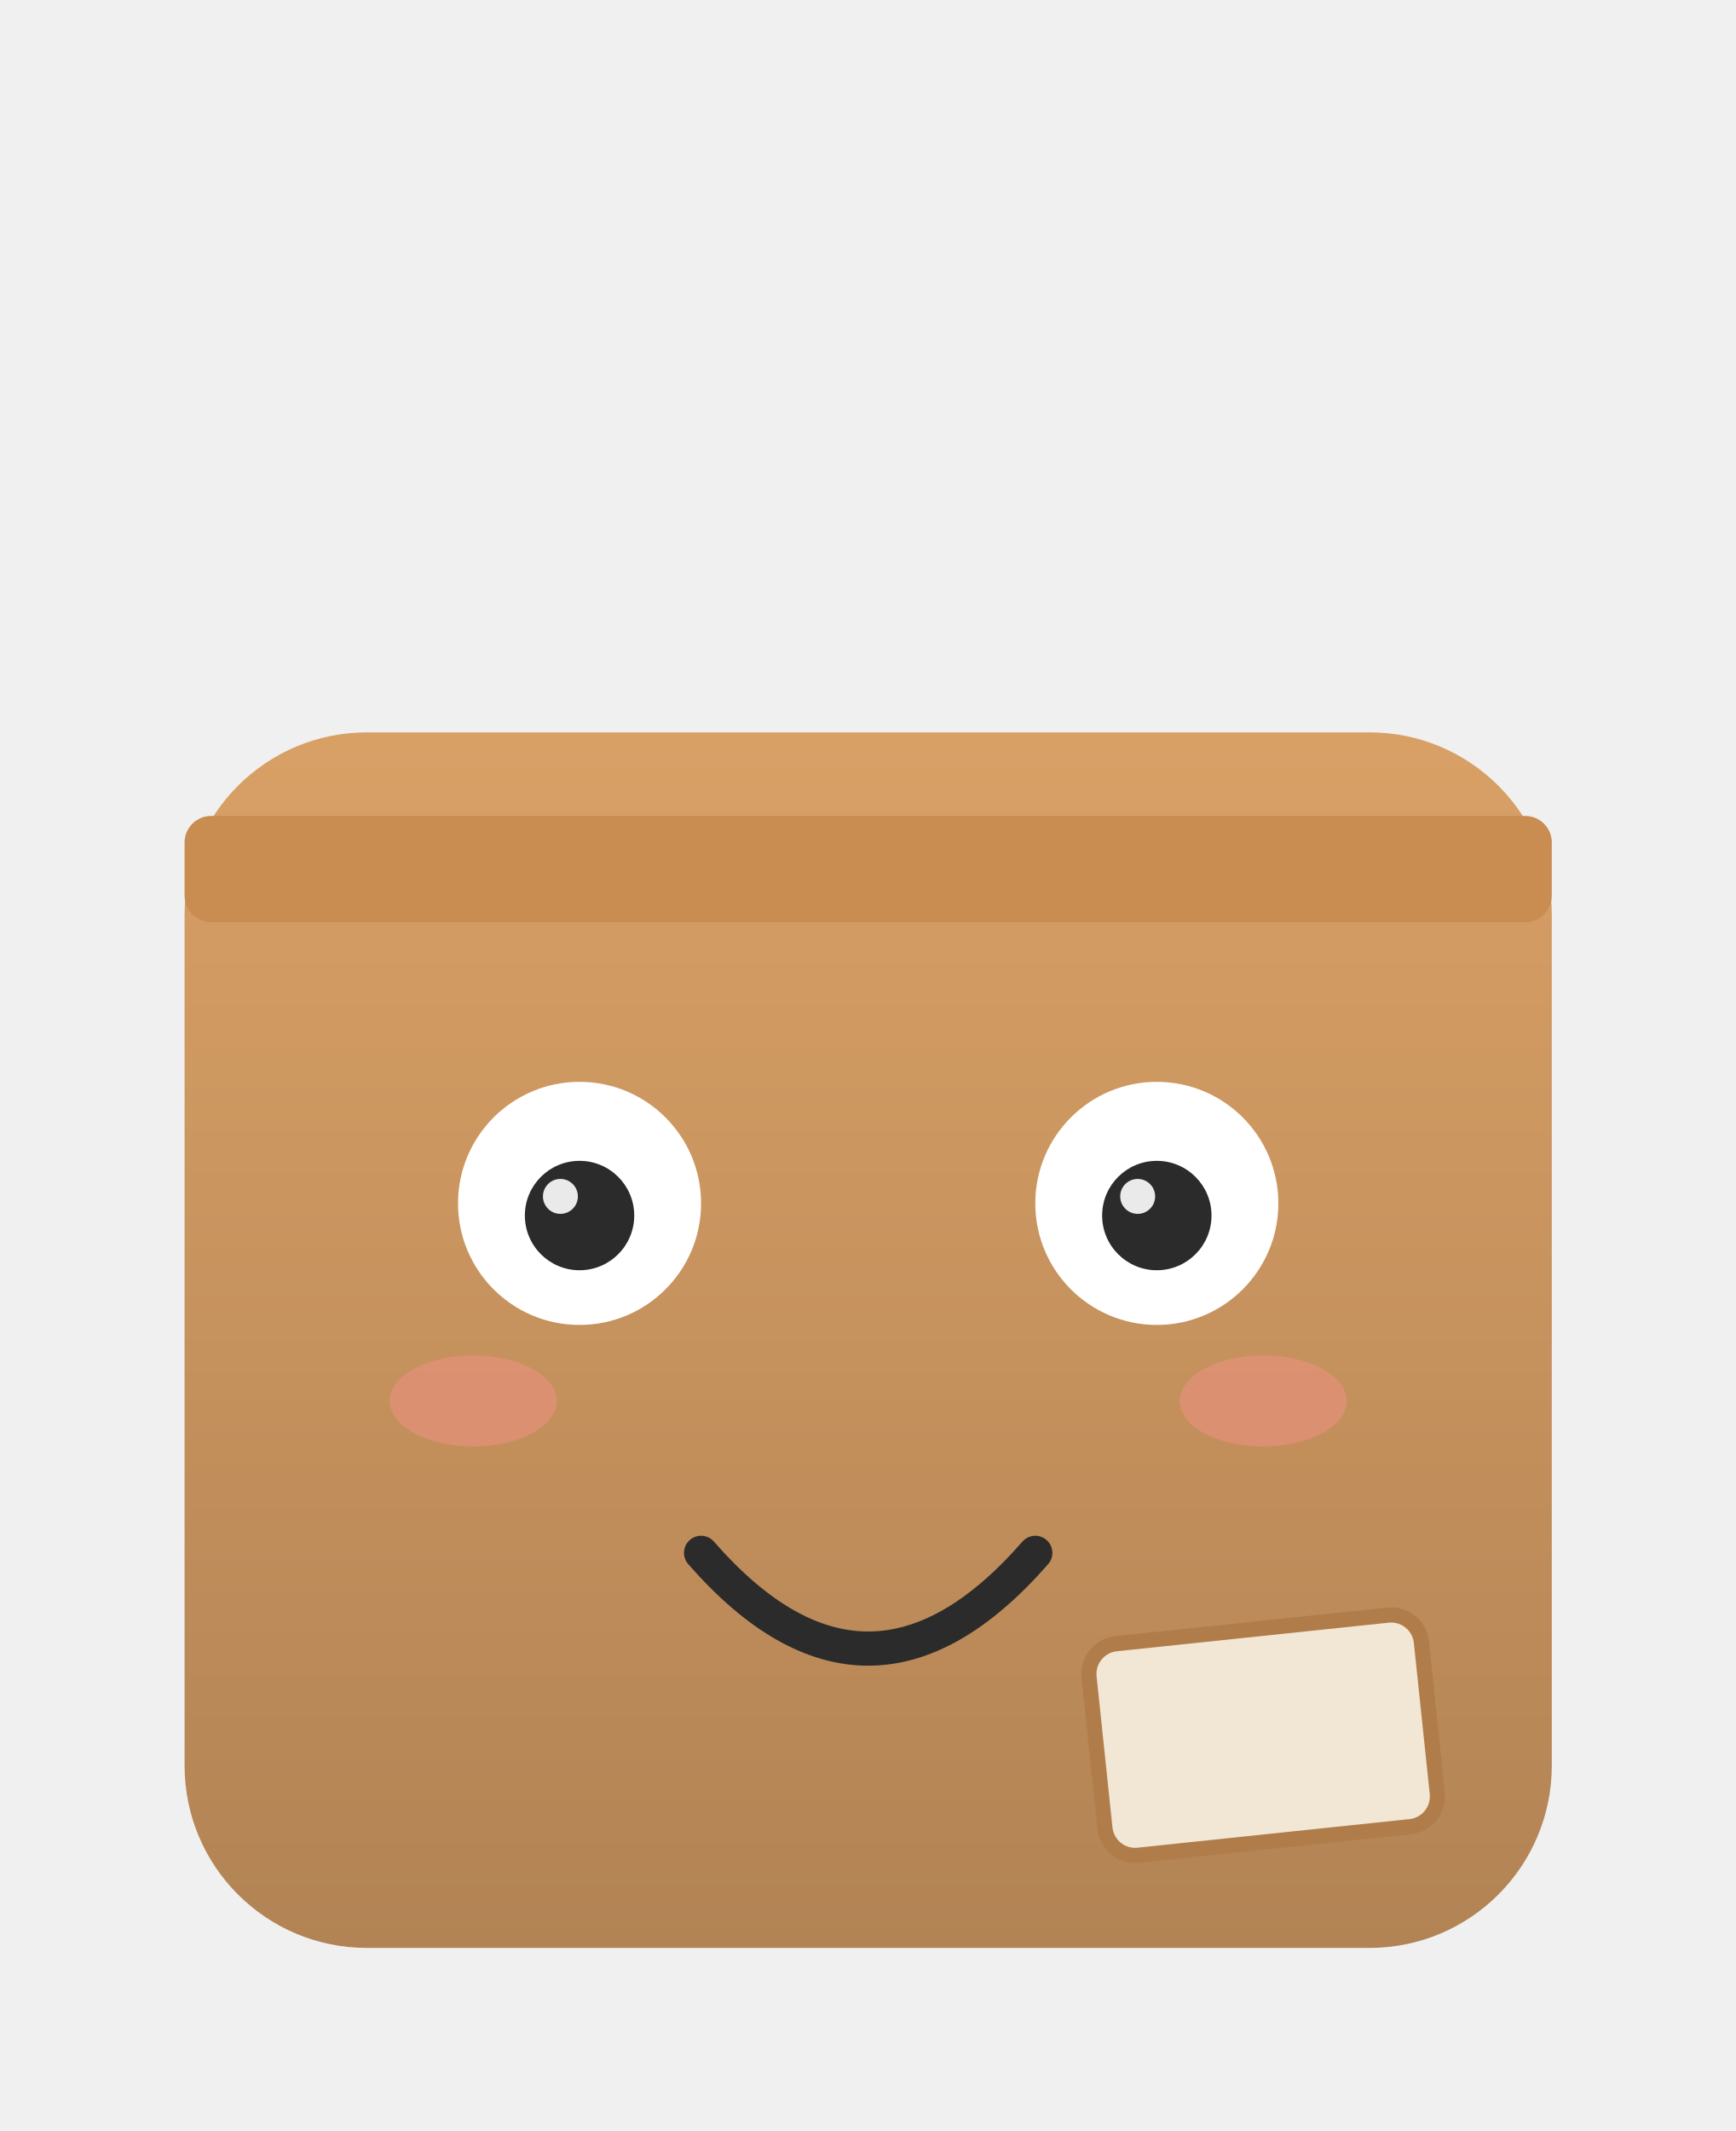
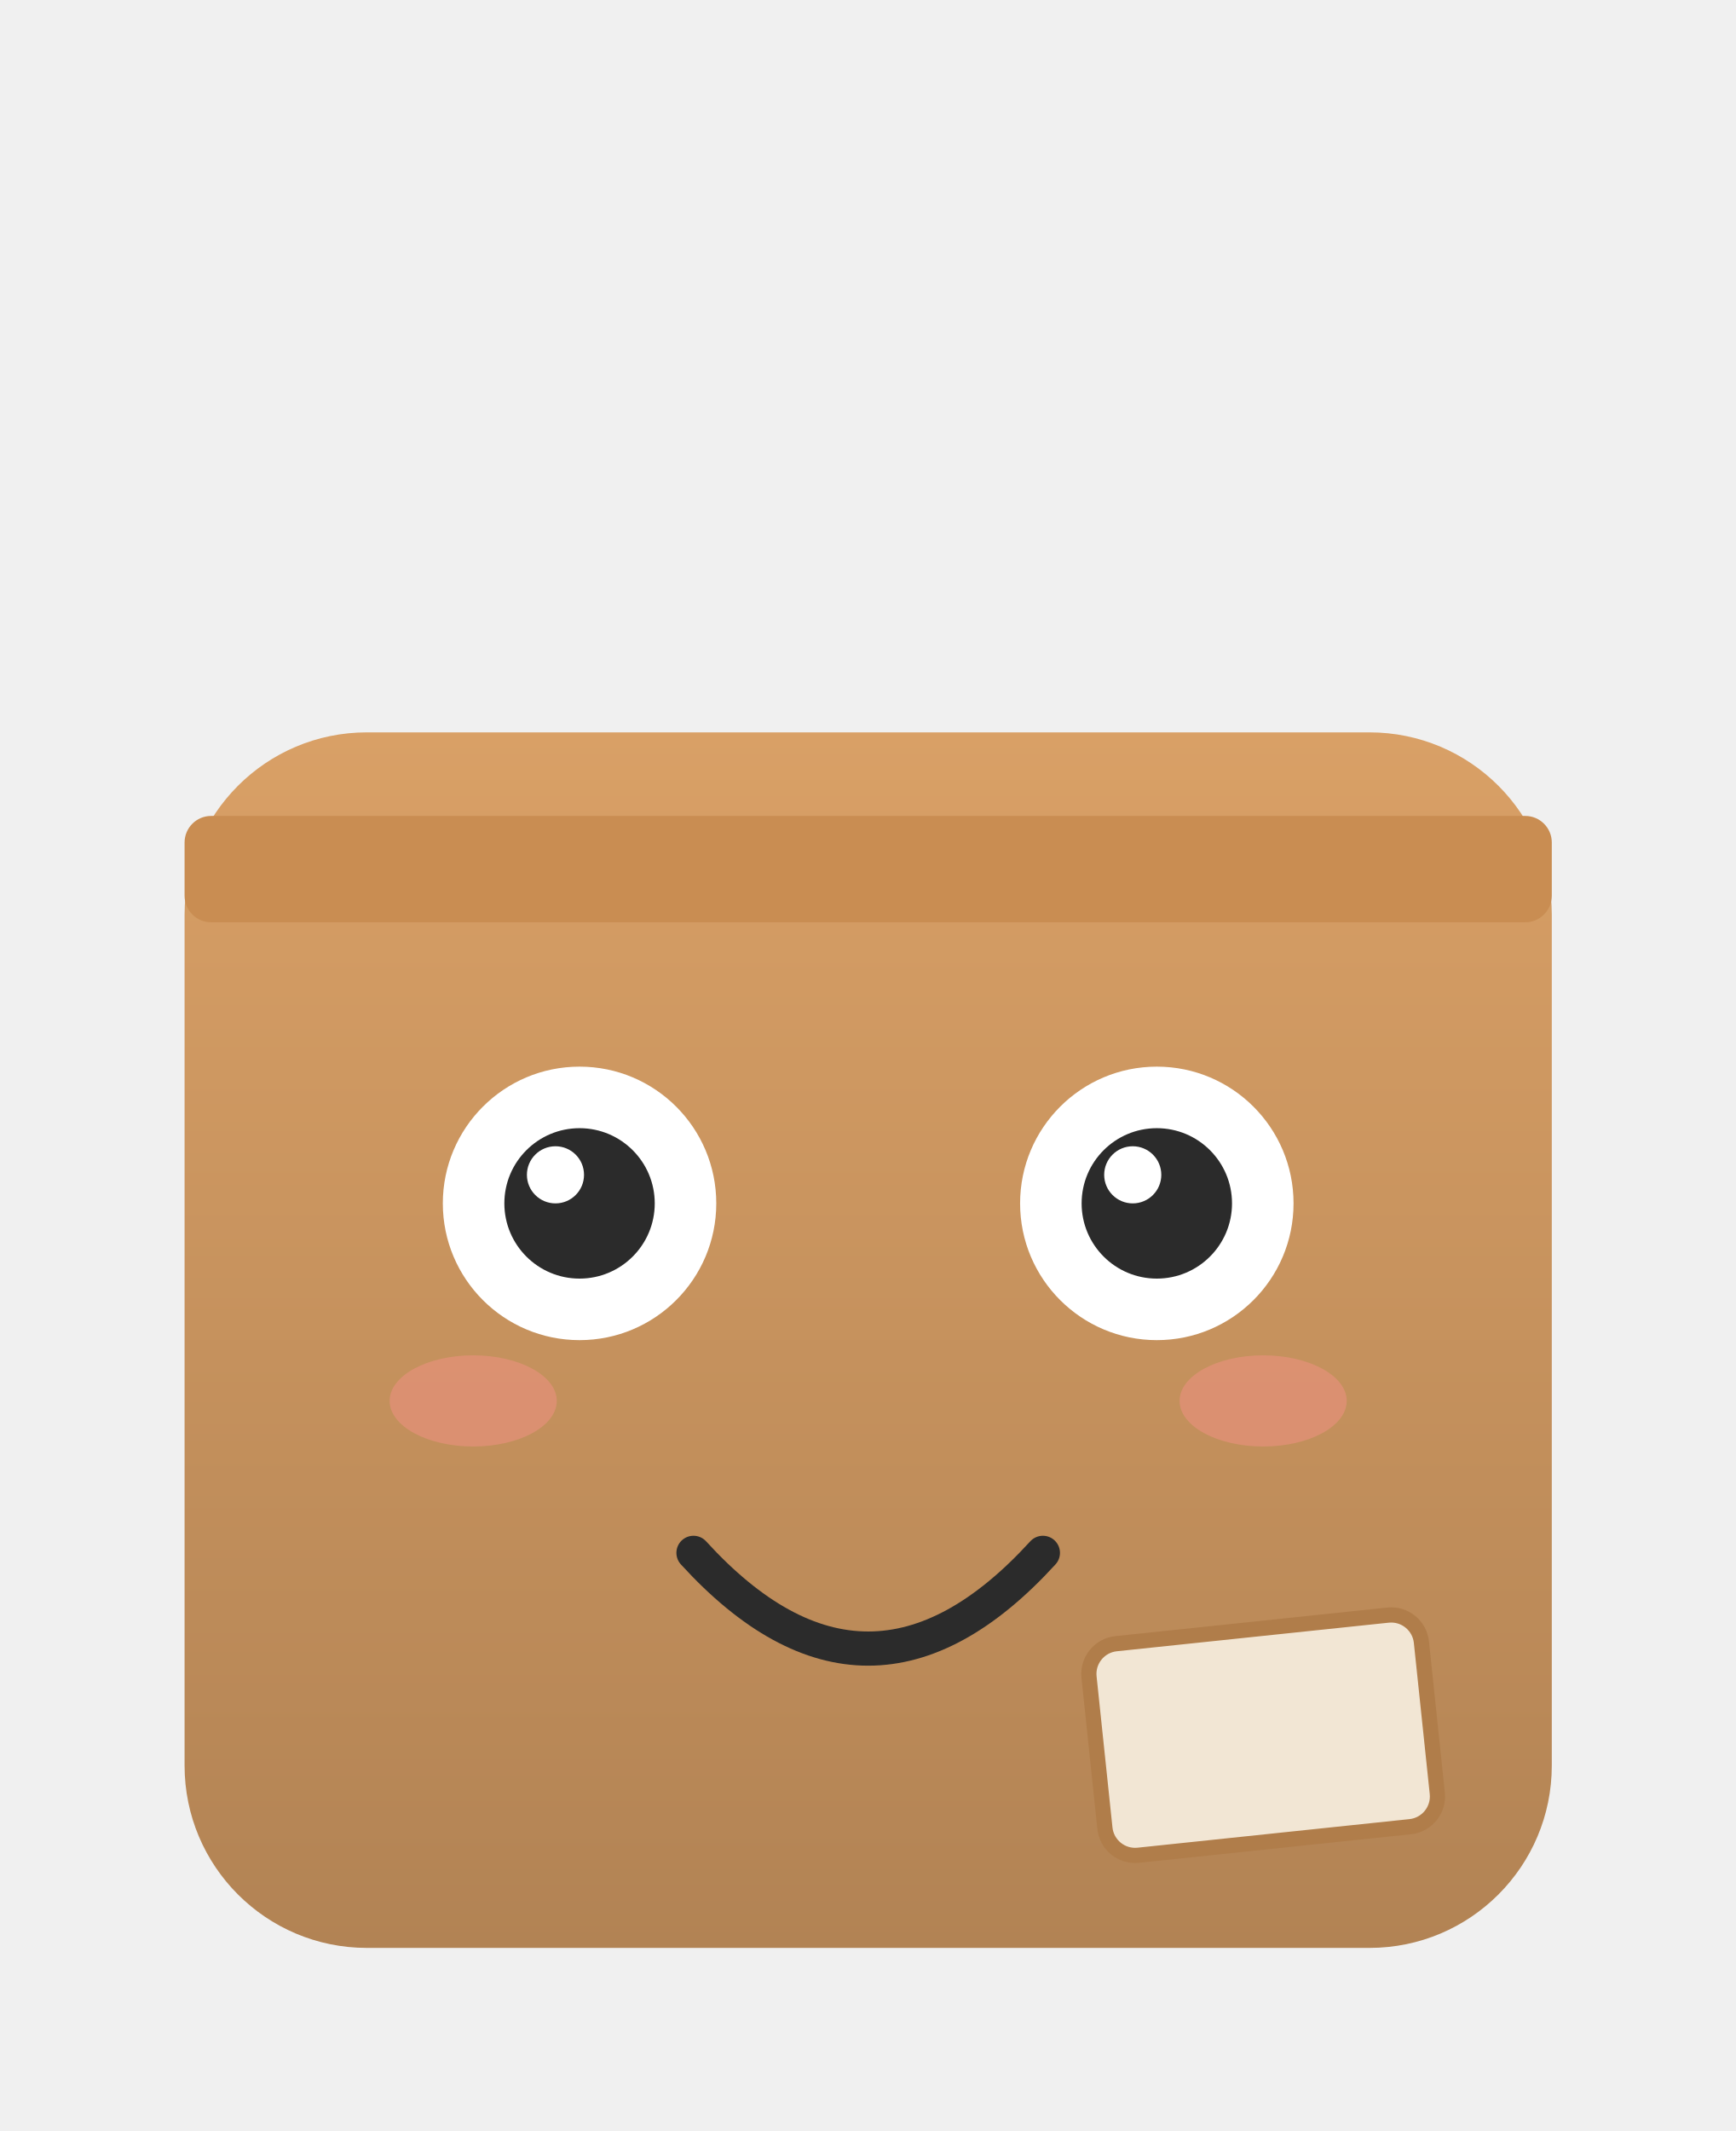
<svg xmlns="http://www.w3.org/2000/svg" viewBox="-114.3 -176.3 228.5 280.3" width="457" height="561">
  <defs>
    <linearGradient id="snap-body-grad" x1="0" y1="0" x2="0" y2="1">
      <stop offset="0%" stop-color="#d9a066" />
      <stop offset="100%" stop-color="#b28354" />
    </linearGradient>
    <clipPath id="snap-eye-clip">
-       <path d="M -16 0 a 16 16 0 1 0 32 0 a 16 16 0 1 0 -32 0 Z" />
+       <path d="M -18 0 a 18 18 0 1 0 36 0 a 18 18 0 1 0 -36 0 Z" />
    </clipPath>
  </defs>
  <g class="avatar-root">
    <g class="avatar-squash">
      <g class="avatar-body">
        <path d="M -66 -80 h 132 a 24 24 0 0 1 24 24 v 112 a 24 24 0 0 1 -24 24 h -132 a 24 24 0 0 1 -24 -24 v -112 a 24 24 0 0 1 24 -24 Z" fill="url(#snap-body-grad)" />
      </g>
      <g class="avatar-face">
        <g class="avatar-eye avatar-eye--left" transform="translate(-38 -18)">
          <g class="avatar-eye-anim">
            <g class="avatar-eye-blink">
              <g transform="scale(1 1)">
-                 <path d="M -16 0 a 16 16 0 1 0 32 0 a 16 16 0 1 0 -32 0 Z" fill="#ffffff" />
+                 <path d="M -18 0 a 18 18 0 1 0 36 0 a 18 18 0 1 0 -36 0 Z" fill="#ffffff" />
                <g clip-path="url(#snap-eye-clip)">
                  <g class="avatar-pupil-anim">
                    <g class="avatar-pupil">
-                       <circle r="7.2" cy="1.6" fill="#2b2b2b" />
-                       <circle r="2.3" cx="-2.52" cy="-0.92" fill="#ffffff" opacity="0.9" />
+                       <circle r="9.9" fill="#2b2b2b" />
+                       <circle r="3.76" cx="-3.17" cy="-3.76" fill="#ffffff" />
                    </g>
                  </g>
                </g>
              </g>
            </g>
          </g>
        </g>
        <g class="avatar-eye avatar-eye--right" transform="translate(38 -18)">
          <g class="avatar-eye-anim">
            <g class="avatar-eye-blink">
              <g transform="scale(1 1)">
-                 <path d="M -16 0 a 16 16 0 1 0 32 0 a 16 16 0 1 0 -32 0 Z" fill="#ffffff" />
+                 <path d="M -18 0 a 18 18 0 1 0 36 0 a 18 18 0 1 0 -36 0 Z" fill="#ffffff" />
                <g clip-path="url(#snap-eye-clip)">
                  <g class="avatar-pupil-anim">
                    <g class="avatar-pupil">
-                       <circle r="7.2" cy="1.6" fill="#2b2b2b" />
-                       <circle r="2.3" cx="-2.52" cy="-0.92" fill="#ffffff" opacity="0.9" />
+                       <circle r="9.9" fill="#2b2b2b" />
+                       <circle r="3.76" cx="-3.17" cy="-3.76" fill="#ffffff" />
                    </g>
                  </g>
                </g>
              </g>
            </g>
          </g>
        </g>
        <g class="avatar-mouth-wrap" transform="translate(0 28)">
          <g class="avatar-mouth-anim">
-             <path class="avatar-mouth" d="M -22 0 Q 0 25.2 22 0" fill="none" stroke="#2b2b2b" stroke-width="4.5" stroke-linecap="round" />
+             <path class="avatar-mouth" d="M -23 0 Q 0 25.2 23 0" fill="none" stroke="#2b2b2b" stroke-width="4.5" stroke-linecap="round" />
          </g>
        </g>
      </g>
      <g class="avatar-part" data-part-id="tape" transform="translate(0 -62)">
        <path d="M -86.5 -7 h 173 a 3.5 3.5 0 0 1 3.5 3.5 v 7 a 3.5 3.5 0 0 1 -3.5 3.5 h -173 a 3.5 3.5 0 0 1 -3.5 -3.5 v -7 a 3.5 3.5 0 0 1 3.5 -3.5 Z" fill="#c98d52" />
      </g>
      <g class="avatar-part" data-part-id="label" transform="translate(52 52) rotate(-6)">
        <path d="M -18 -14 h 36 a 4 4 0 0 1 4 4 v 20 a 4 4 0 0 1 -4 4 h -36 a 4 4 0 0 1 -4 -4 v -20 a 4 4 0 0 1 4 -4 Z" fill="#f2e6d4" stroke="#b07d4a" stroke-width="2" />
      </g>
      <g class="avatar-part" data-part-id="blush" transform="translate(-52 8)">
        <path d="M -11 0 a 11 6 0 1 0 22 0 a 11 6 0 1 0 -22 0 Z" fill="#e8917c" opacity="0.65" />
      </g>
      <g class="avatar-part" data-part-id="blush--mirror" transform="translate(52 8) scale(-1 1)">
        <path d="M -11 0 a 11 6 0 1 0 22 0 a 11 6 0 1 0 -22 0 Z" fill="#e8917c" opacity="0.65" />
      </g>
    </g>
  </g>
</svg>
